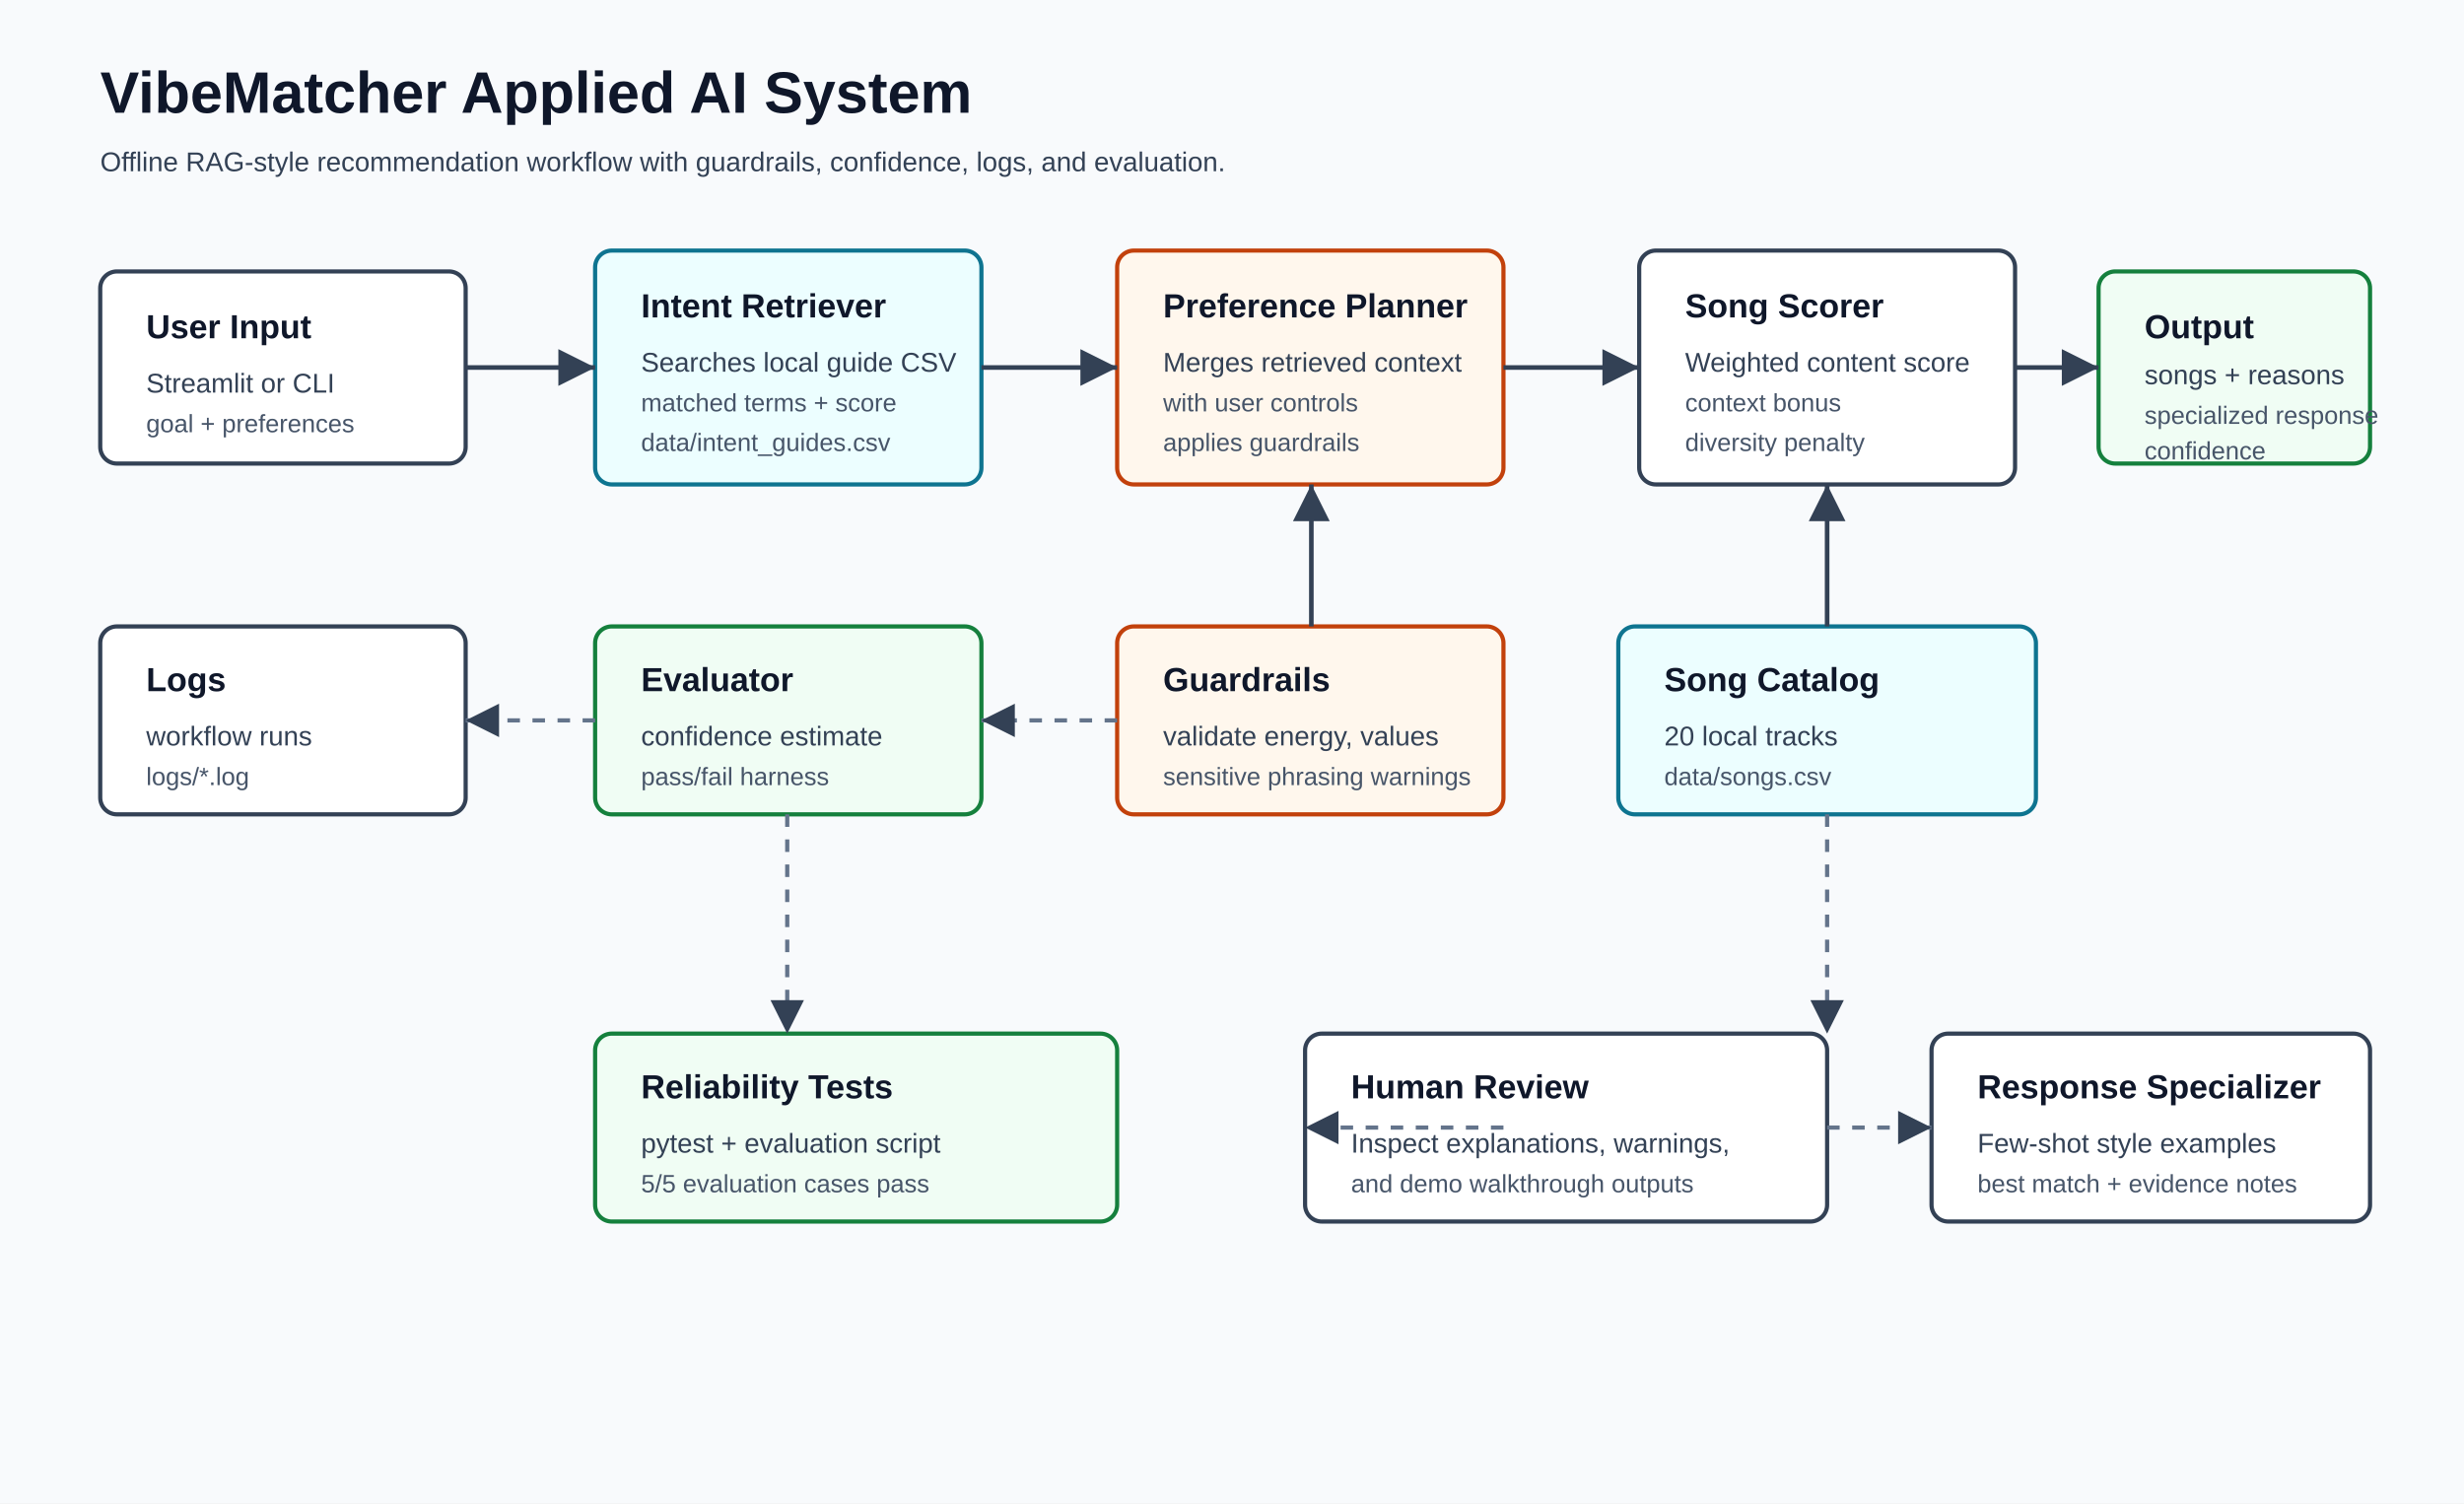
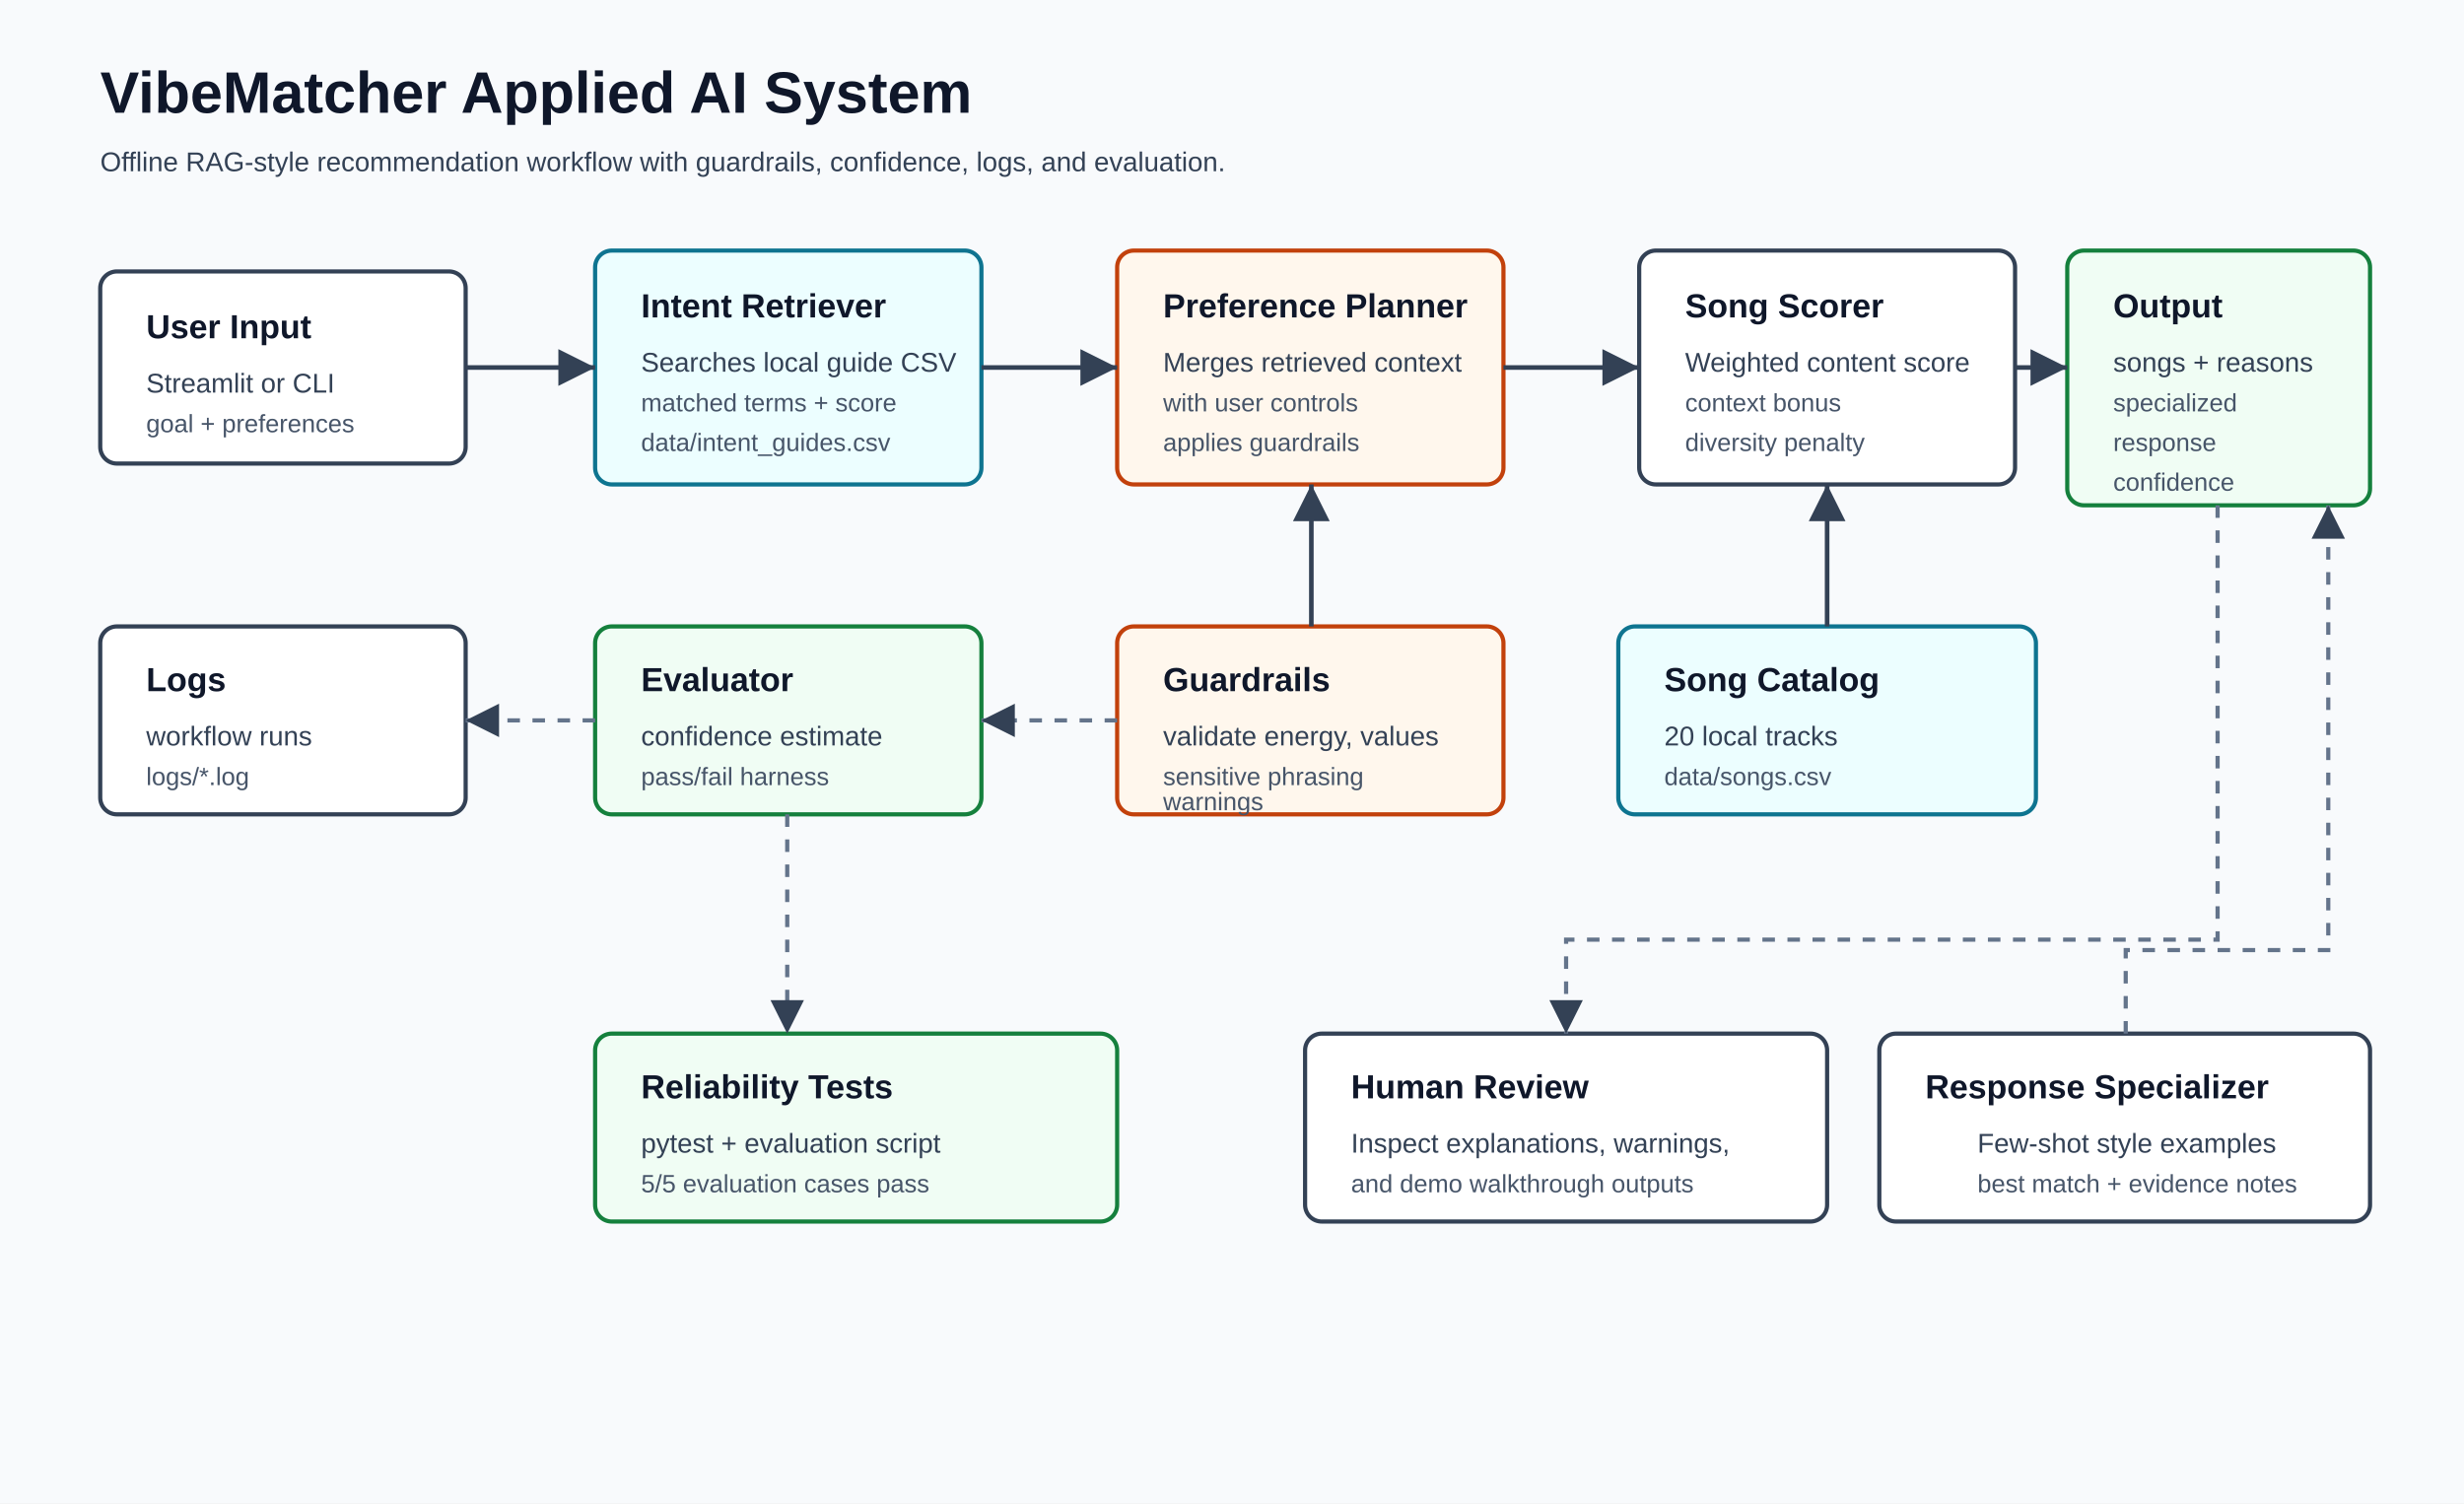
<svg xmlns="http://www.w3.org/2000/svg" width="1180" height="720" viewBox="0 0 1180 720" role="img" aria-labelledby="title desc">
  <defs>
    <marker id="arrow" markerWidth="12" markerHeight="12" refX="10" refY="6" orient="auto">
      <path d="M2,2 L10,6 L2,10 Z" fill="#334155" />
    </marker>
    <style>
      .bg { fill: #f8fafc; }
      .box { fill: #ffffff; stroke: #334155; stroke-width: 2; rx: 8; }
      .data { fill: #ecfeff; stroke: #0e7490; stroke-width: 2; rx: 8; }
      .guard { fill: #fff7ed; stroke: #c2410c; stroke-width: 2; rx: 8; }
      .eval { fill: #f0fdf4; stroke: #15803d; stroke-width: 2; rx: 8; }
      .title { font: 700 28px Arial, sans-serif; fill: #0f172a; }
      .label { font: 700 16px Arial, sans-serif; fill: #0f172a; }
      .text { font: 13px Arial, sans-serif; fill: #334155; }
      .small { font: 12px Arial, sans-serif; fill: #475569; }
      .line { stroke: #334155; stroke-width: 2.2; fill: none; marker-end: url(#arrow); }
      .dash { stroke: #64748b; stroke-width: 2; stroke-dasharray: 6 6; fill: none; marker-end: url(#arrow); }
    </style>
  </defs>
  <rect class="bg" width="1180" height="720" />
  <text x="48" y="54" class="title">VibeMatcher Applied AI System</text>
  <text x="48" y="82" class="text">Offline RAG-style recommendation workflow with guardrails, confidence, logs, and evaluation.</text>
  <rect x="48" y="130" width="175" height="92" class="box" />
  <text x="70" y="162" class="label">User Input</text>
  <text x="70" y="188" class="text">Streamlit or CLI</text>
  <text x="70" y="207" class="small">goal + preferences</text>
  <rect x="285" y="120" width="185" height="112" class="data" />
  <text x="307" y="152" class="label">Intent Retriever</text>
  <text x="307" y="178" class="text">Searches local guide CSV</text>
  <text x="307" y="197" class="small">matched terms + score</text>
  <text x="307" y="216" class="small">data/intent_guides.csv</text>
  <rect x="535" y="120" width="185" height="112" class="guard" />
  <text x="557" y="152" class="label">Preference Planner</text>
  <text x="557" y="178" class="text">Merges retrieved context</text>
  <text x="557" y="197" class="small">with user controls</text>
  <text x="557" y="216" class="small">applies guardrails</text>
  <rect x="785" y="120" width="180" height="112" class="box" />
  <text x="807" y="152" class="label">Song Scorer</text>
  <text x="807" y="178" class="text">Weighted content score</text>
  <text x="807" y="197" class="small">context bonus</text>
  <text x="807" y="216" class="small">diversity penalty</text>
-   <rect x="1005" y="130" width="130" height="92" class="eval" />
-   <text x="1027" y="162" class="label">Output</text>
-   <text x="1027" y="184" class="text">songs + reasons</text>
-   <text x="1027" y="203" class="small">specialized response</text>
-   <text x="1027" y="220" class="small">confidence</text>
+   <rect x="990" y="120" width="145" height="122" class="eval" />
+   <text x="1012" y="152" class="label">Output</text>
+   <text x="1012" y="178" class="text">songs + reasons</text>
+   <text x="1012" y="197" class="small">specialized</text>
+   <text x="1012" y="216" class="small">response</text>
+   <text x="1012" y="235" class="small">confidence</text>
  <rect x="775" y="300" width="200" height="90" class="data" />
  <text x="797" y="331" class="label">Song Catalog</text>
  <text x="797" y="357" class="text">20 local tracks</text>
  <text x="797" y="376" class="small">data/songs.csv</text>
  <rect x="535" y="300" width="185" height="90" class="guard" />
  <text x="557" y="331" class="label">Guardrails</text>
  <text x="557" y="357" class="text">validate energy, values</text>
-   <text x="557" y="376" class="small">sensitive phrasing warnings</text>
+   <text x="557" y="376" class="small">sensitive phrasing</text>
+   <text x="557" y="388" class="small">warnings</text>
  <rect x="285" y="300" width="185" height="90" class="eval" />
  <text x="307" y="331" class="label">Evaluator</text>
  <text x="307" y="357" class="text">confidence estimate</text>
  <text x="307" y="376" class="small">pass/fail harness</text>
  <rect x="48" y="300" width="175" height="90" class="box" />
  <text x="70" y="331" class="label">Logs</text>
  <text x="70" y="357" class="text">workflow runs</text>
  <text x="70" y="376" class="small">logs/*.log</text>
  <rect x="285" y="495" width="250" height="90" class="eval" />
  <text x="307" y="526" class="label">Reliability Tests</text>
  <text x="307" y="552" class="text">pytest + evaluation script</text>
  <text x="307" y="571" class="small">5/5 evaluation cases pass</text>
  <rect x="625" y="495" width="250" height="90" class="box" />
  <text x="647" y="526" class="label">Human Review</text>
  <text x="647" y="552" class="text">Inspect explanations, warnings,</text>
  <text x="647" y="571" class="small">and demo walkthrough outputs</text>
-   <rect x="925" y="495" width="210" height="90" class="box" />
-   <text x="947" y="526" class="label">Response Specializer</text>
+   <rect x="900" y="495" width="235" height="90" class="box" />
+   <text x="922" y="526" class="label">Response Specializer</text>
  <text x="947" y="552" class="text">Few-shot style examples</text>
  <text x="947" y="571" class="small">best match + evidence notes</text>
  <path class="line" d="M223 176 H285" />
  <path class="line" d="M470 176 H535" />
  <path class="line" d="M720 176 H785" />
-   <path class="line" d="M965 176 H1005" />
+   <path class="line" d="M965 176 H990" />
  <path class="line" d="M875 300 V232" />
  <path class="line" d="M628 300 V232" />
  <path class="dash" d="M535 345 H470" />
  <path class="dash" d="M285 345 H223" />
  <path class="dash" d="M377 390 V495" />
-   <path class="dash" d="M720 540 H625" />
-   <path class="dash" d="M875 390 V495" />
-   <path class="dash" d="M875 540 H925" />
+   <path class="dash" d="M1062 242 V450 H750 V495" />
+   <path class="dash" d="M1018 495 V455 H1115 V242" />
</svg>
